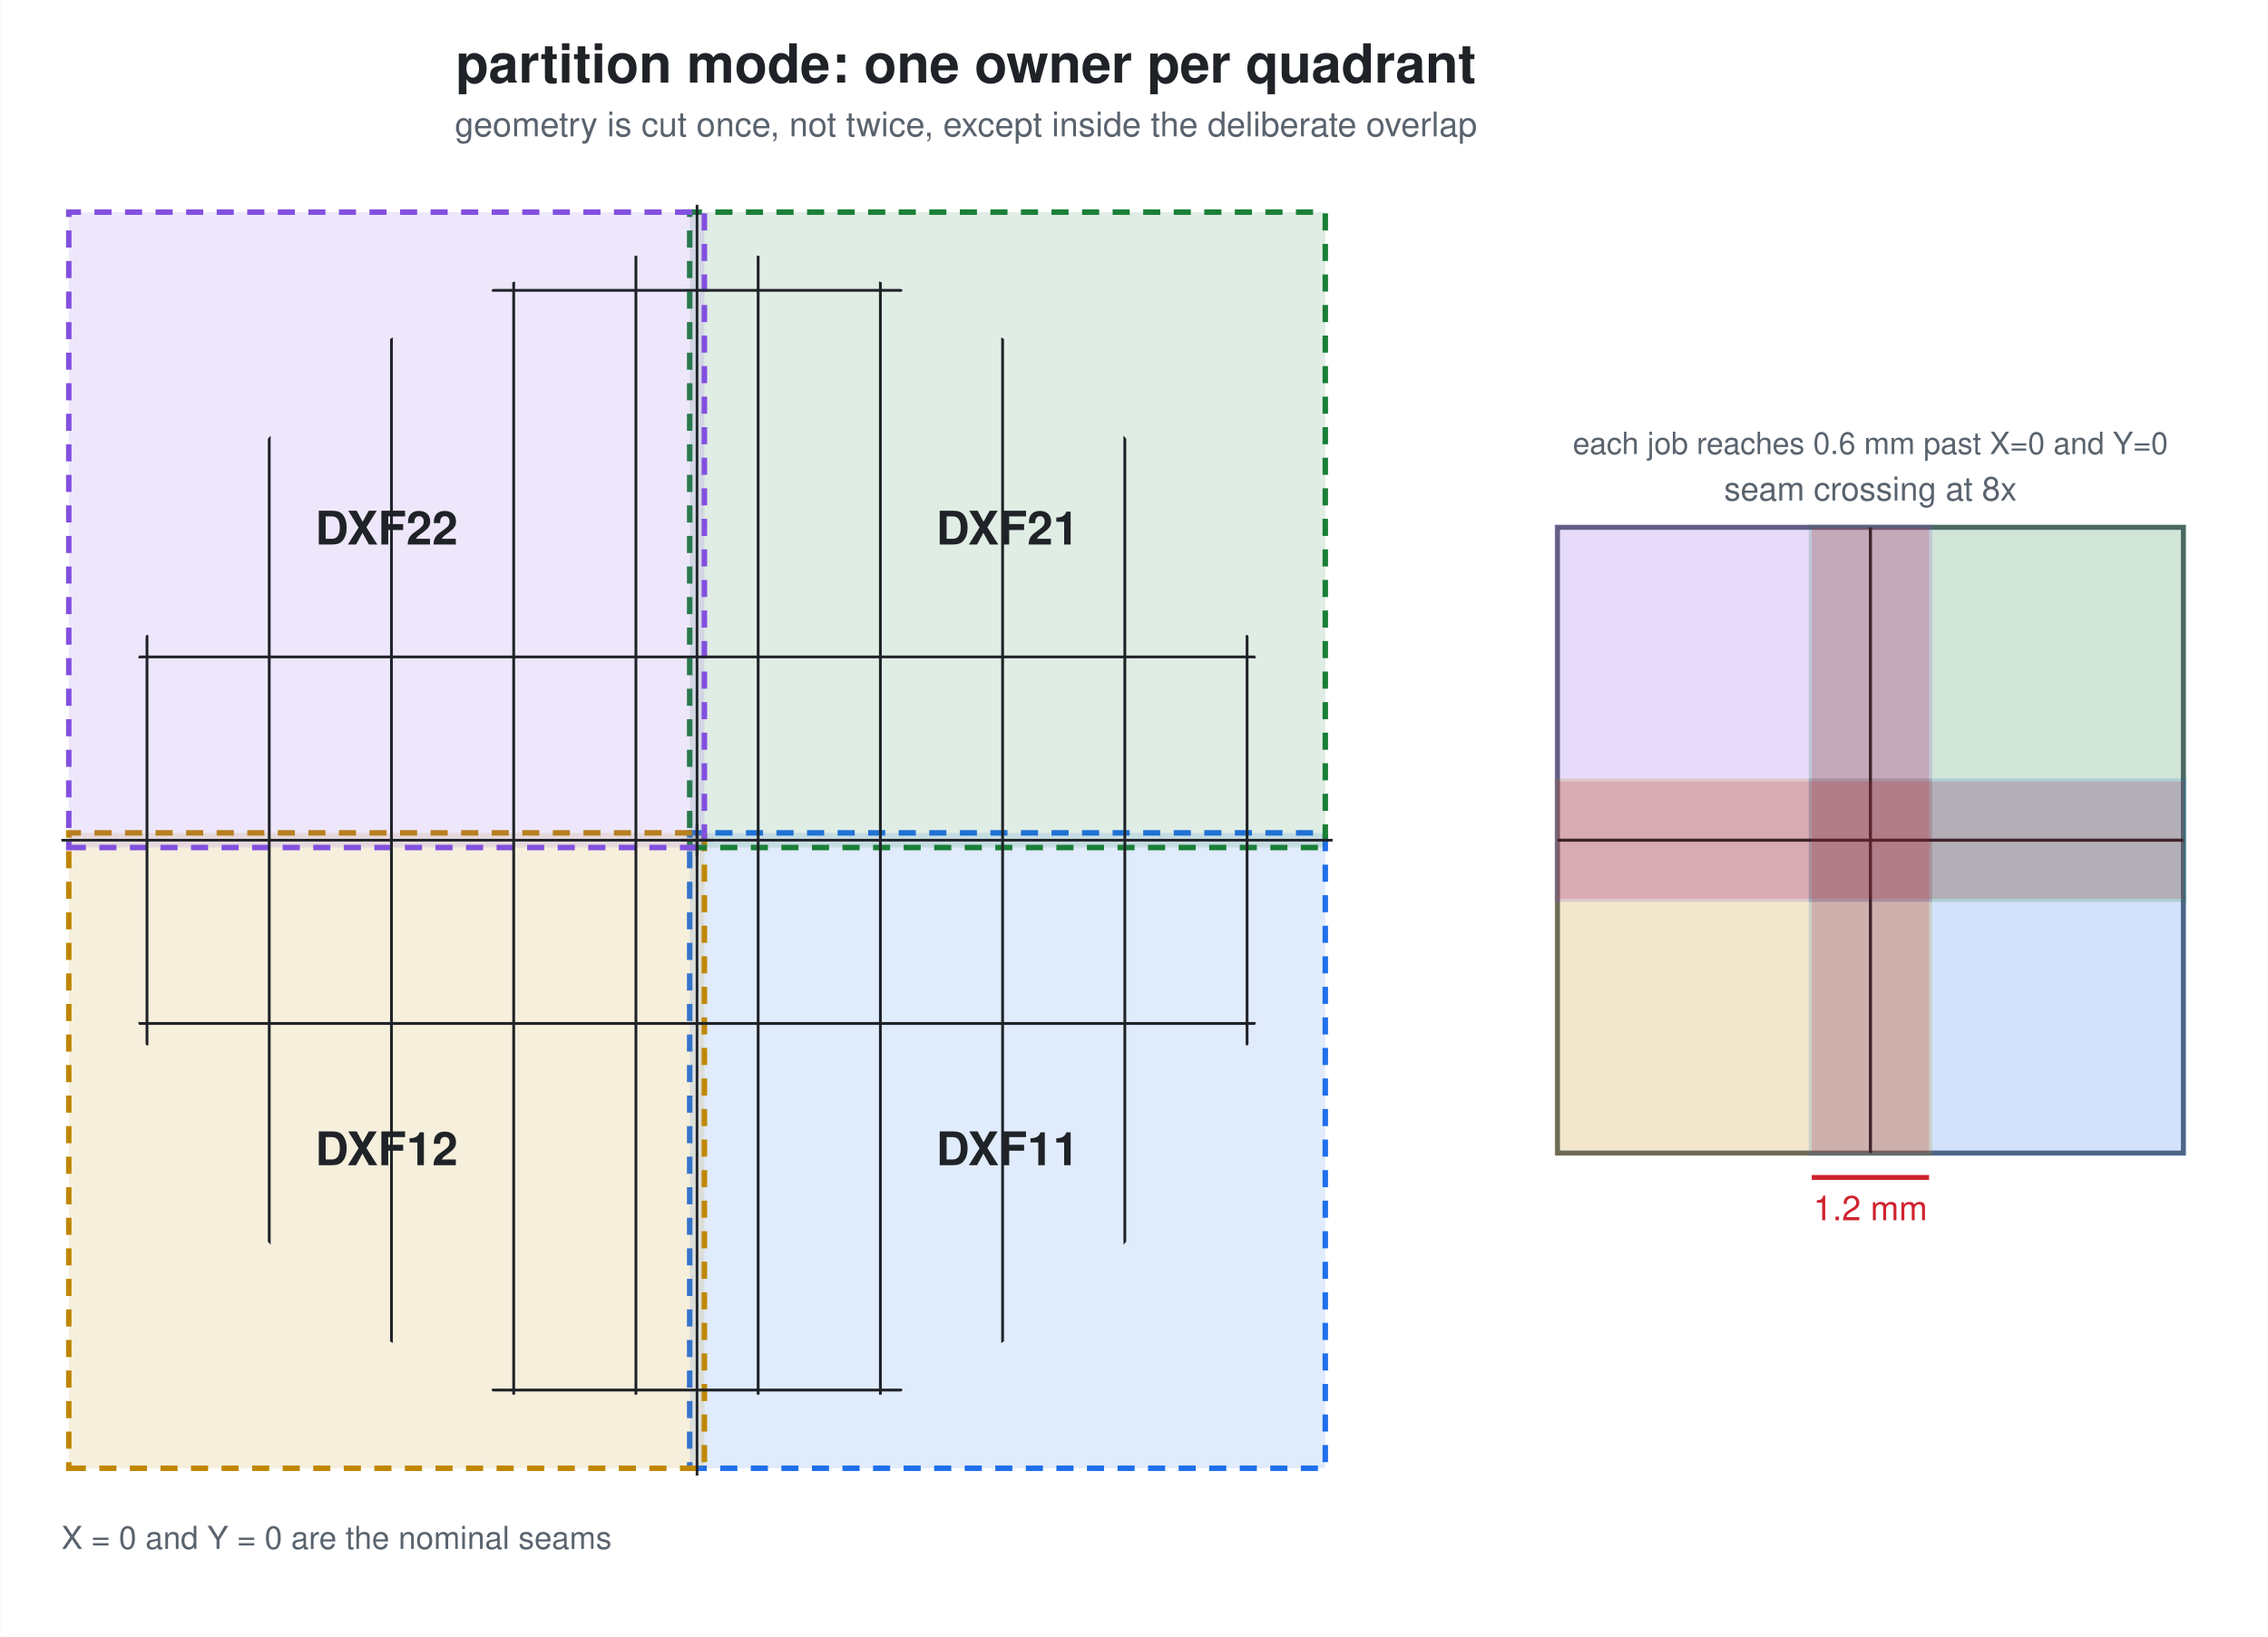
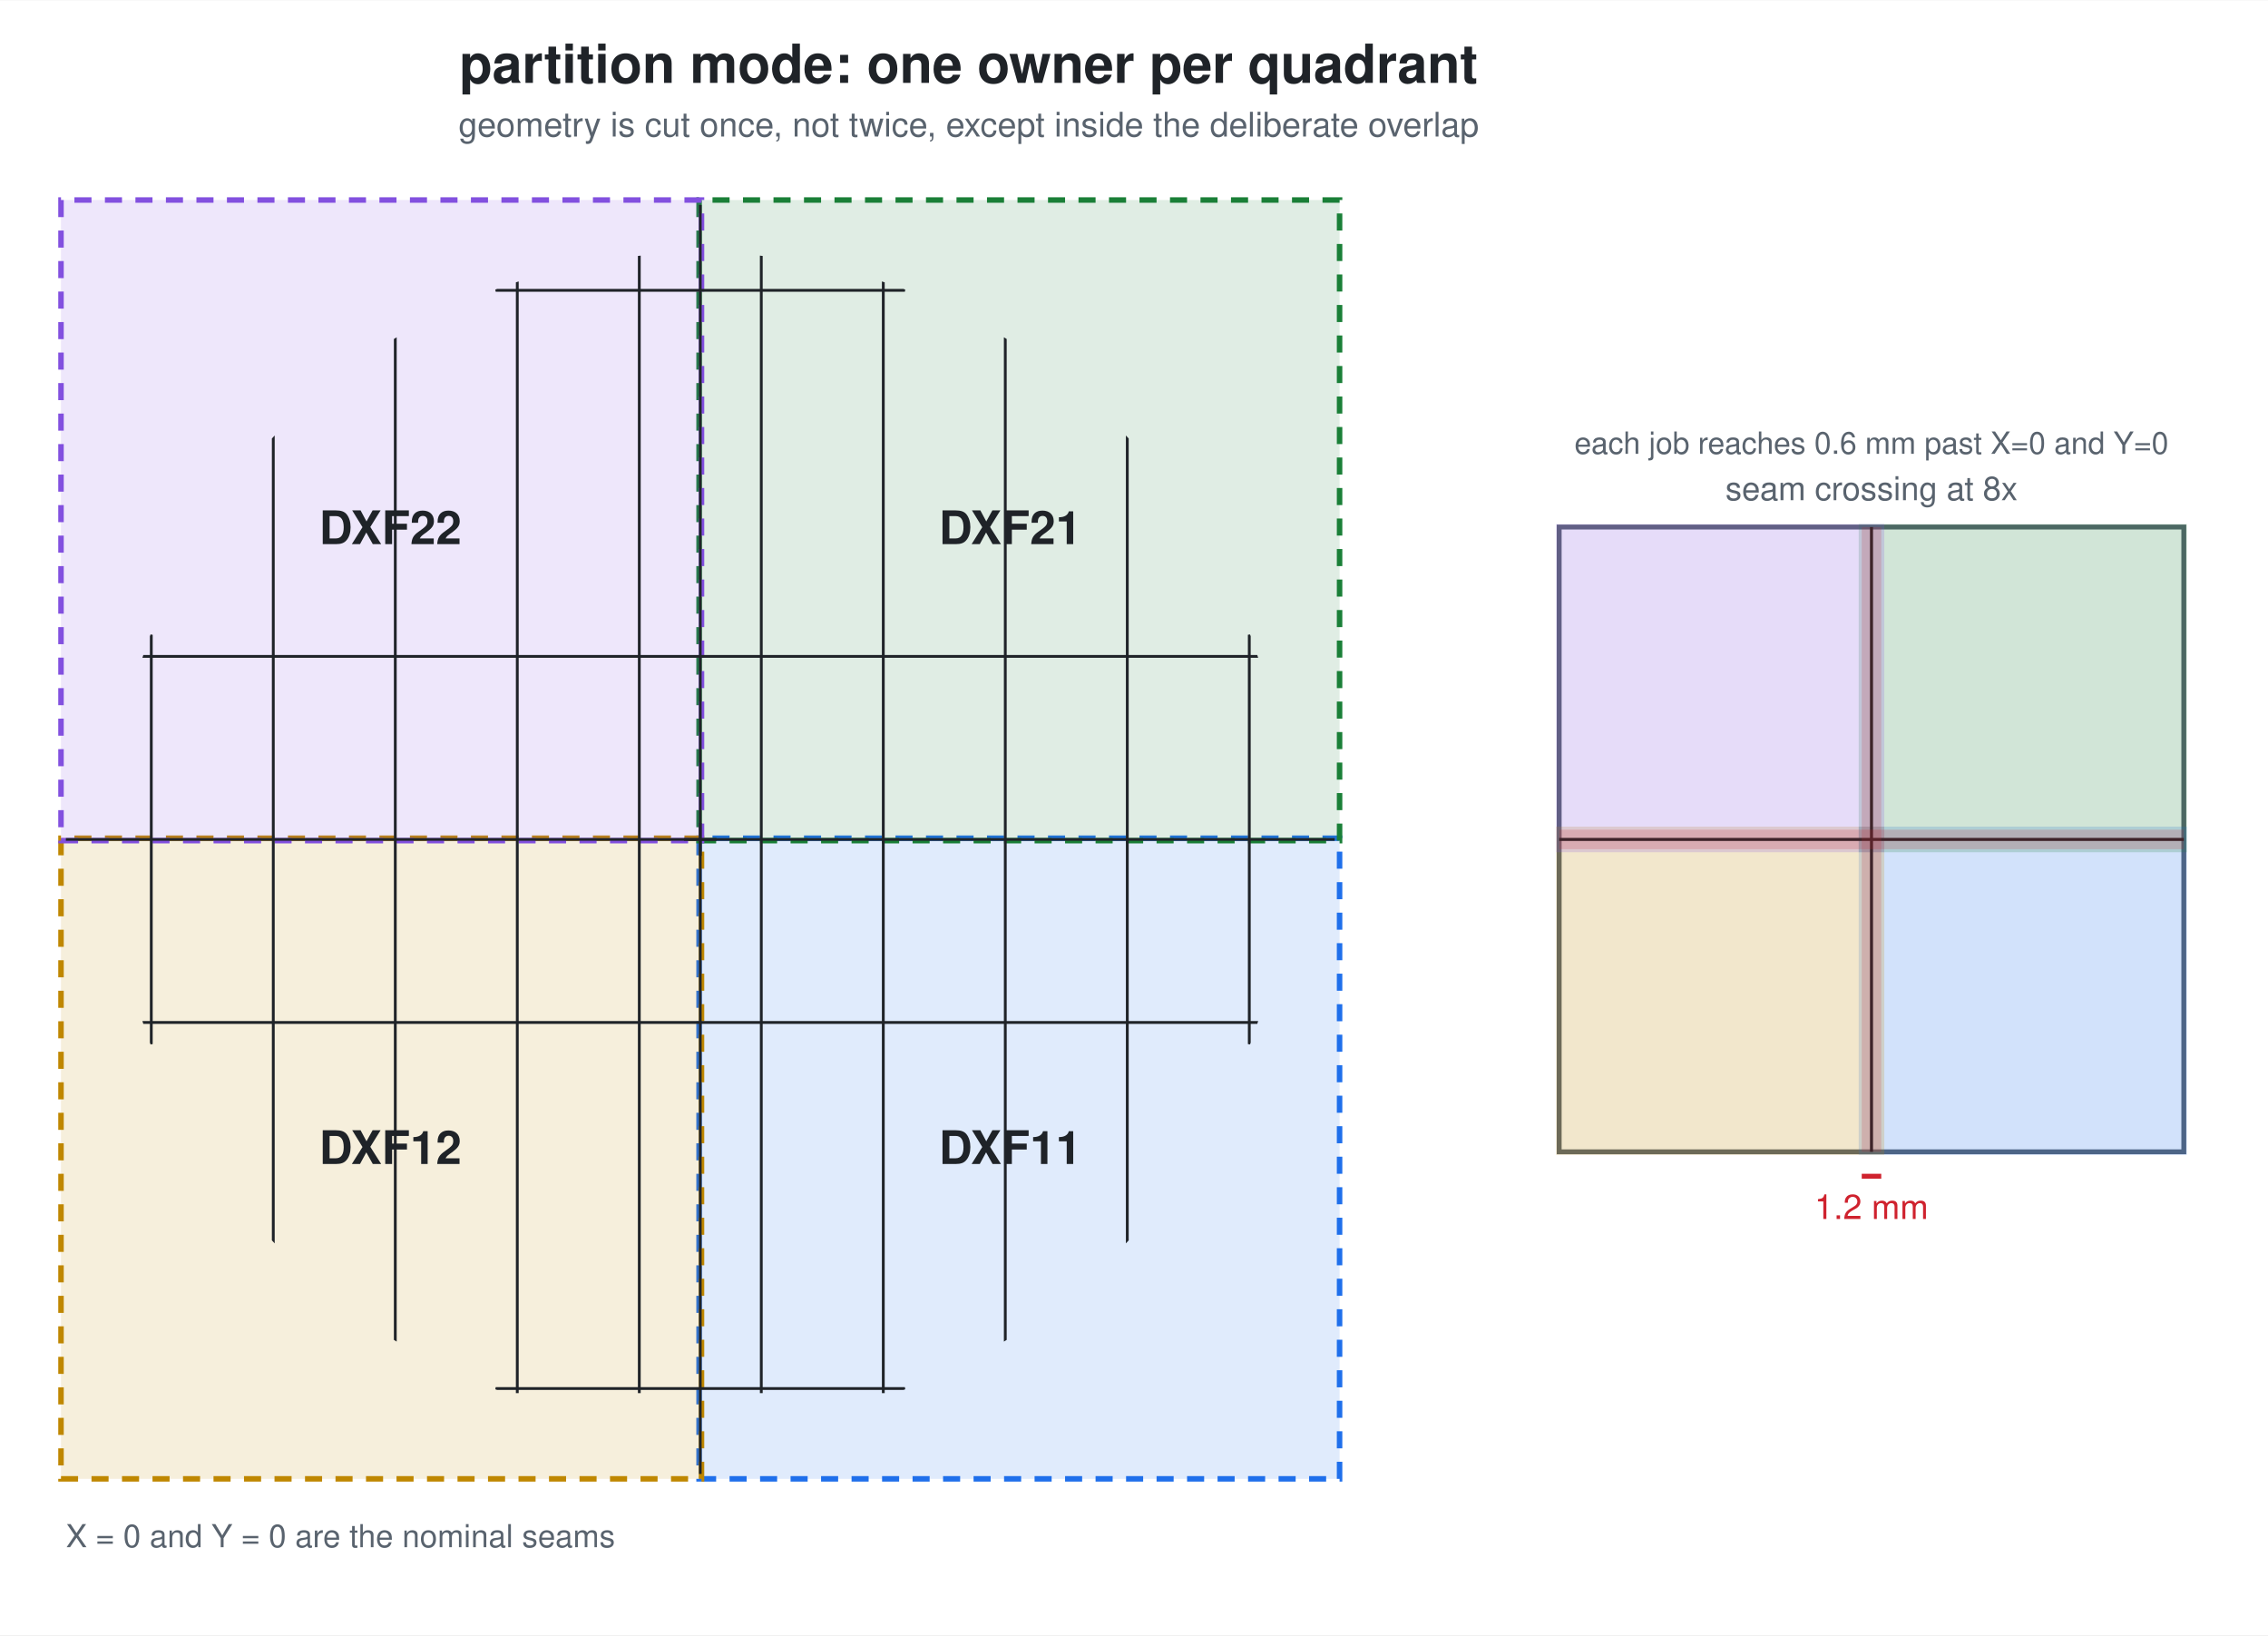
- <svg xmlns="http://www.w3.org/2000/svg" width="1000" height="722" viewBox="-57.000 -68.760 185.500 133.970" role="img">
+ <svg xmlns="http://www.w3.org/2000/svg" width="1000" height="721" viewBox="-57.400 -68.760 185.900 133.970" role="img">
  <style>
    .bg { fill: #ffffff; }
    text { font-family: ui-sans-serif, -apple-system, "Segoe UI", Helvetica, sans-serif; }
    .ink { fill: #1f2328; }
    .muted { fill: #59636e; }
    .warn { fill: #cf222e; }
    .s-ink { stroke: #1f2328; fill: none; }
    .s-muted { stroke: #59636e; fill: none; }
    .s-warn { stroke: #cf222e; fill: none; }
    .wafer { fill: #f6f8fa; stroke: #59636e; }
    .safe { fill: none; stroke: #59636e; stroke-dasharray: 1.6 1.6; }
    .cut { fill: #1f2328; stroke: #1f2328; }
    .overlap { fill: #cf222e; opacity: 0.18; stroke: none; }
    .anchor { fill: #cf222e; }
    .hole { fill: #ffffff; stroke: #8c959f; }
    .plate { fill: #1f6feb; opacity: 0.09; stroke: #1f6feb; }
    @media (prefers-color-scheme: dark) {
      .bg { fill: #0d1117; }
      .ink { fill: #e6edf3; }
      .muted { fill: #9198a1; }
      .warn { fill: #ff7b72; }
      .s-ink { stroke: #e6edf3; }
      .s-muted { stroke: #9198a1; }
      .s-warn { stroke: #ff7b72; }
      .wafer { fill: #161b22; stroke: #9198a1; }
      .safe { stroke: #9198a1; }
      .cut { fill: #e6edf3; stroke: #e6edf3; }
      .hole { fill: #0d1117; stroke: #6e7681; }
      .anchor { fill: #ff7b72; }
    }
  </style>
  <defs>
    <marker id="arrow" viewBox="0 0 10 10" refX="9" refY="5" markerWidth="6" markerHeight="6" orient="auto-start-reverse">
      <path d="M 0 0 L 10 5 L 0 10 z" class="ink" />
    </marker>
  </defs>
-   <rect class="bg" x="-57.000" y="-68.760" width="185.500" height="133.970" />
+   <rect class="bg" x="-57.400" y="-68.760" width="185.900" height="133.970" />
  <g transform="scale(1,-1)">
-     <rect class="" x="-0.6" y="-51.4" width="52" height="52" fill="#1f6feb" opacity="0.14" stroke="none" />
-     <rect class="" x="-0.6" y="-51.4" width="52" height="52" fill="none" stroke="#1f6feb" stroke-width="0.45" stroke-dasharray="1.4 1.1" />
-     <rect class="" x="-51.4" y="-51.4" width="52" height="52" fill="#bf8700" opacity="0.14" stroke="none" />
-     <rect class="" x="-51.4" y="-51.4" width="52" height="52" fill="none" stroke="#bf8700" stroke-width="0.45" stroke-dasharray="1.4 1.1" />
-     <rect class="" x="-0.6" y="-0.6" width="52" height="52" fill="#1a7f37" opacity="0.14" stroke="none" />
-     <rect class="" x="-0.6" y="-0.6" width="52" height="52" fill="none" stroke="#1a7f37" stroke-width="0.45" stroke-dasharray="1.4 1.1" />
-     <rect class="" x="-51.4" y="-0.6" width="52" height="52" fill="#8250df" opacity="0.14" stroke="none" />
-     <rect class="" x="-51.4" y="-0.6" width="52" height="52" fill="none" stroke="#8250df" stroke-width="0.45" stroke-dasharray="1.4 1.1" />
+     <rect class="" x="-0.1" y="-52.4" width="52.5" height="52.5" fill="#1f6feb" opacity="0.14" stroke="none" />
+     <rect class="" x="-0.1" y="-52.4" width="52.5" height="52.5" fill="none" stroke="#1f6feb" stroke-width="0.45" stroke-dasharray="1.4 1.1" />
+     <rect class="" x="-52.4" y="-52.4" width="52.5" height="52.5" fill="#bf8700" opacity="0.14" stroke="none" />
+     <rect class="" x="-52.4" y="-52.4" width="52.5" height="52.5" fill="none" stroke="#bf8700" stroke-width="0.45" stroke-dasharray="1.4 1.1" />
+     <rect class="" x="-0.1" y="-0.1" width="52.5" height="52.5" fill="#1a7f37" opacity="0.14" stroke="none" />
+     <rect class="" x="-0.1" y="-0.1" width="52.5" height="52.5" fill="none" stroke="#1a7f37" stroke-width="0.45" stroke-dasharray="1.4 1.1" />
+     <rect class="" x="-52.4" y="-0.1" width="52.5" height="52.5" fill="#8250df" opacity="0.14" stroke="none" />
+     <rect class="" x="-52.4" y="-0.1" width="52.5" height="52.5" fill="none" stroke="#8250df" stroke-width="0.45" stroke-dasharray="1.4 1.1" />
    <polygon class="cut" points="-16.636,-45.025 -16.724,-44.992 -16.77,-44.975 16.77,-44.975 16.724,-44.992 16.636,-45.025" stroke-width="0.18" />
    <polygon class="cut" points="-45.588,-15.025 -45.604,-14.975 45.604,-14.975 45.588,-15.025" stroke-width="0.18" />
    <polygon class="cut" points="-0.025,-1.25 -0.025,-0.025 -1.25,-0.025 -1.25,0.025 -0.025,0.025 -0.025,1.25 0.025,1.25 0.025,0.025 1.25,0.025 1.25,-0.025 0.025,-0.025 0.025,-1.25" stroke-width="0.18" />
    <polygon class="cut" points="-45.604,14.975 -45.588,15.025 45.588,15.025 45.604,14.975" stroke-width="0.18" />
    <polygon class="cut" points="-16.77,44.975 -16.724,44.992 -16.636,45.025 16.636,45.025 16.724,44.992 16.77,44.975" stroke-width="0.18" />
    <polygon class="cut" points="-44.975,-16.77 -44.992,-16.724 -45.025,-16.636 -45.025,16.636 -44.992,16.724 -44.975,16.77" stroke-width="0.18" />
    <polygon class="cut" points="44.975,-16.77 44.975,16.77 44.992,16.724 45.025,16.636 45.025,-16.636 44.992,-16.724" stroke-width="0.18" />
    <polygon class="cut" points="-34.975,-32.875 -35.025,-32.821 -35.025,32.821 -34.975,32.875" stroke-width="0.18" />
    <polygon class="cut" points="34.975,-32.875 34.975,32.875 35.025,32.821 35.025,-32.821" stroke-width="0.18" />
    <polygon class="cut" points="-24.975,-40.991 -25.025,-40.96 -25.025,40.96 -24.975,40.991" stroke-width="0.18" />
    <polygon class="cut" points="24.975,-40.991 24.975,40.991 25.025,40.96 25.025,-40.96" stroke-width="0.18" />
    <polygon class="cut" points="-15.025,-45.286 -15.025,45.588 -14.975,45.604 -14.975,-45.286" stroke-width="0.18" />
    <polygon class="cut" points="14.975,-45.286 14.975,45.604 15.025,45.588 15.025,-45.286" stroke-width="0.18" />
    <polygon class="cut" points="-5.025,-45.286 -5.025,47.736 -4.998,47.739 -4.975,47.742 -4.975,-45.286" stroke-width="0.18" />
    <polygon class="cut" points="4.975,-45.286 4.975,47.742 4.998,47.739 5.025,47.736 5.025,-45.286" stroke-width="0.18" />
    <line class="s-ink" x1="-52" y1="0" x2="52" y2="0" stroke-width="0.22" />
    <line class="s-ink" x1="0" y1="-52" x2="0" y2="52" stroke-width="0.22" />
    <rect class="s-muted" x="70.4" y="-25.6" width="51.2" height="51.2" fill="none" stroke-width="0.4" />
-     <rect class="" x="91.2" y="-25.6" width="30.4" height="30.4" fill="#1f6feb" opacity="0.20" stroke="#1f6feb" stroke-width="0.5" />
-     <rect class="" x="70.4" y="-25.6" width="30.4" height="30.4" fill="#bf8700" opacity="0.20" stroke="#bf8700" stroke-width="0.5" />
-     <rect class="" x="91.2" y="-4.8" width="30.4" height="30.4" fill="#1a7f37" opacity="0.20" stroke="#1a7f37" stroke-width="0.5" />
-     <rect class="" x="70.4" y="-4.8" width="30.4" height="30.4" fill="#8250df" opacity="0.20" stroke="#8250df" stroke-width="0.5" />
+     <rect class="" x="95.2" y="-25.6" width="26.4" height="26.4" fill="#1f6feb" opacity="0.20" stroke="#1f6feb" stroke-width="0.5" />
+     <rect class="" x="70.4" y="-25.6" width="26.4" height="26.4" fill="#bf8700" opacity="0.20" stroke="#bf8700" stroke-width="0.5" />
+     <rect class="" x="95.2" y="-0.8" width="26.4" height="26.4" fill="#1a7f37" opacity="0.20" stroke="#1a7f37" stroke-width="0.5" />
+     <rect class="" x="70.4" y="-0.8" width="26.4" height="26.4" fill="#8250df" opacity="0.20" stroke="#8250df" stroke-width="0.5" />
    <line class="s-ink" x1="70.4" y1="0" x2="121.6" y2="0" stroke-width="0.25" />
    <line class="s-ink" x1="96" y1="-25.6" x2="96" y2="25.6" stroke-width="0.25" />
-     <rect class="overlap" x="91.2" y="-25.6" width="9.6" height="51.2" />
-     <rect class="overlap" x="70.4" y="-4.8" width="51.2" height="9.6" />
-     <line class="s-warn" x1="91.2" y1="-27.6" x2="100.8" y2="-27.6" stroke-width="0.4" />
+     <rect class="overlap" x="95.2" y="-25.6" width="1.6" height="51.2" />
+     <rect class="overlap" x="70.4" y="-0.8" width="51.2" height="1.6" />
+     <line class="s-warn" x1="95.2" y1="-27.6" x2="96.8" y2="-27.6" stroke-width="0.4" />
  </g>
  <text class="ink" x="25.400" y="26.600" font-size="3.8" text-anchor="middle" font-weight="600" fill="#1f6feb">DXF11</text>
  <text class="ink" x="-25.400" y="26.600" font-size="3.8" text-anchor="middle" font-weight="600" fill="#bf8700">DXF12</text>
  <text class="ink" x="25.400" y="-24.200" font-size="3.8" text-anchor="middle" font-weight="600" fill="#1a7f37">DXF21</text>
  <text class="ink" x="-25.400" y="-24.200" font-size="3.8" text-anchor="middle" font-weight="600" fill="#8250df">DXF22</text>
  <text class="warn" x="96.000" y="31.100" font-size="2.8" text-anchor="middle">1.2 mm</text>
  <text class="muted" x="96.000" y="-27.800" font-size="2.7" text-anchor="middle">seam crossing at 8x</text>
  <text class="muted" x="96.000" y="-31.600" font-size="2.5" text-anchor="middle">each job reaches 0.6 mm past X=0 and Y=0</text>
  <text class="ink" x="22.000" y="-62.000" font-size="4.4" text-anchor="middle" font-weight="600">partition mode: one owner per quadrant</text>
  <text class="muted" x="22.000" y="-57.600" font-size="2.8" text-anchor="middle">geometry is cut once, not twice, except inside the deliberate overlap</text>
  <text class="muted" x="-52.000" y="58.000" font-size="2.6" text-anchor="start">X = 0 and Y = 0 are the nominal seams</text>
</svg>
